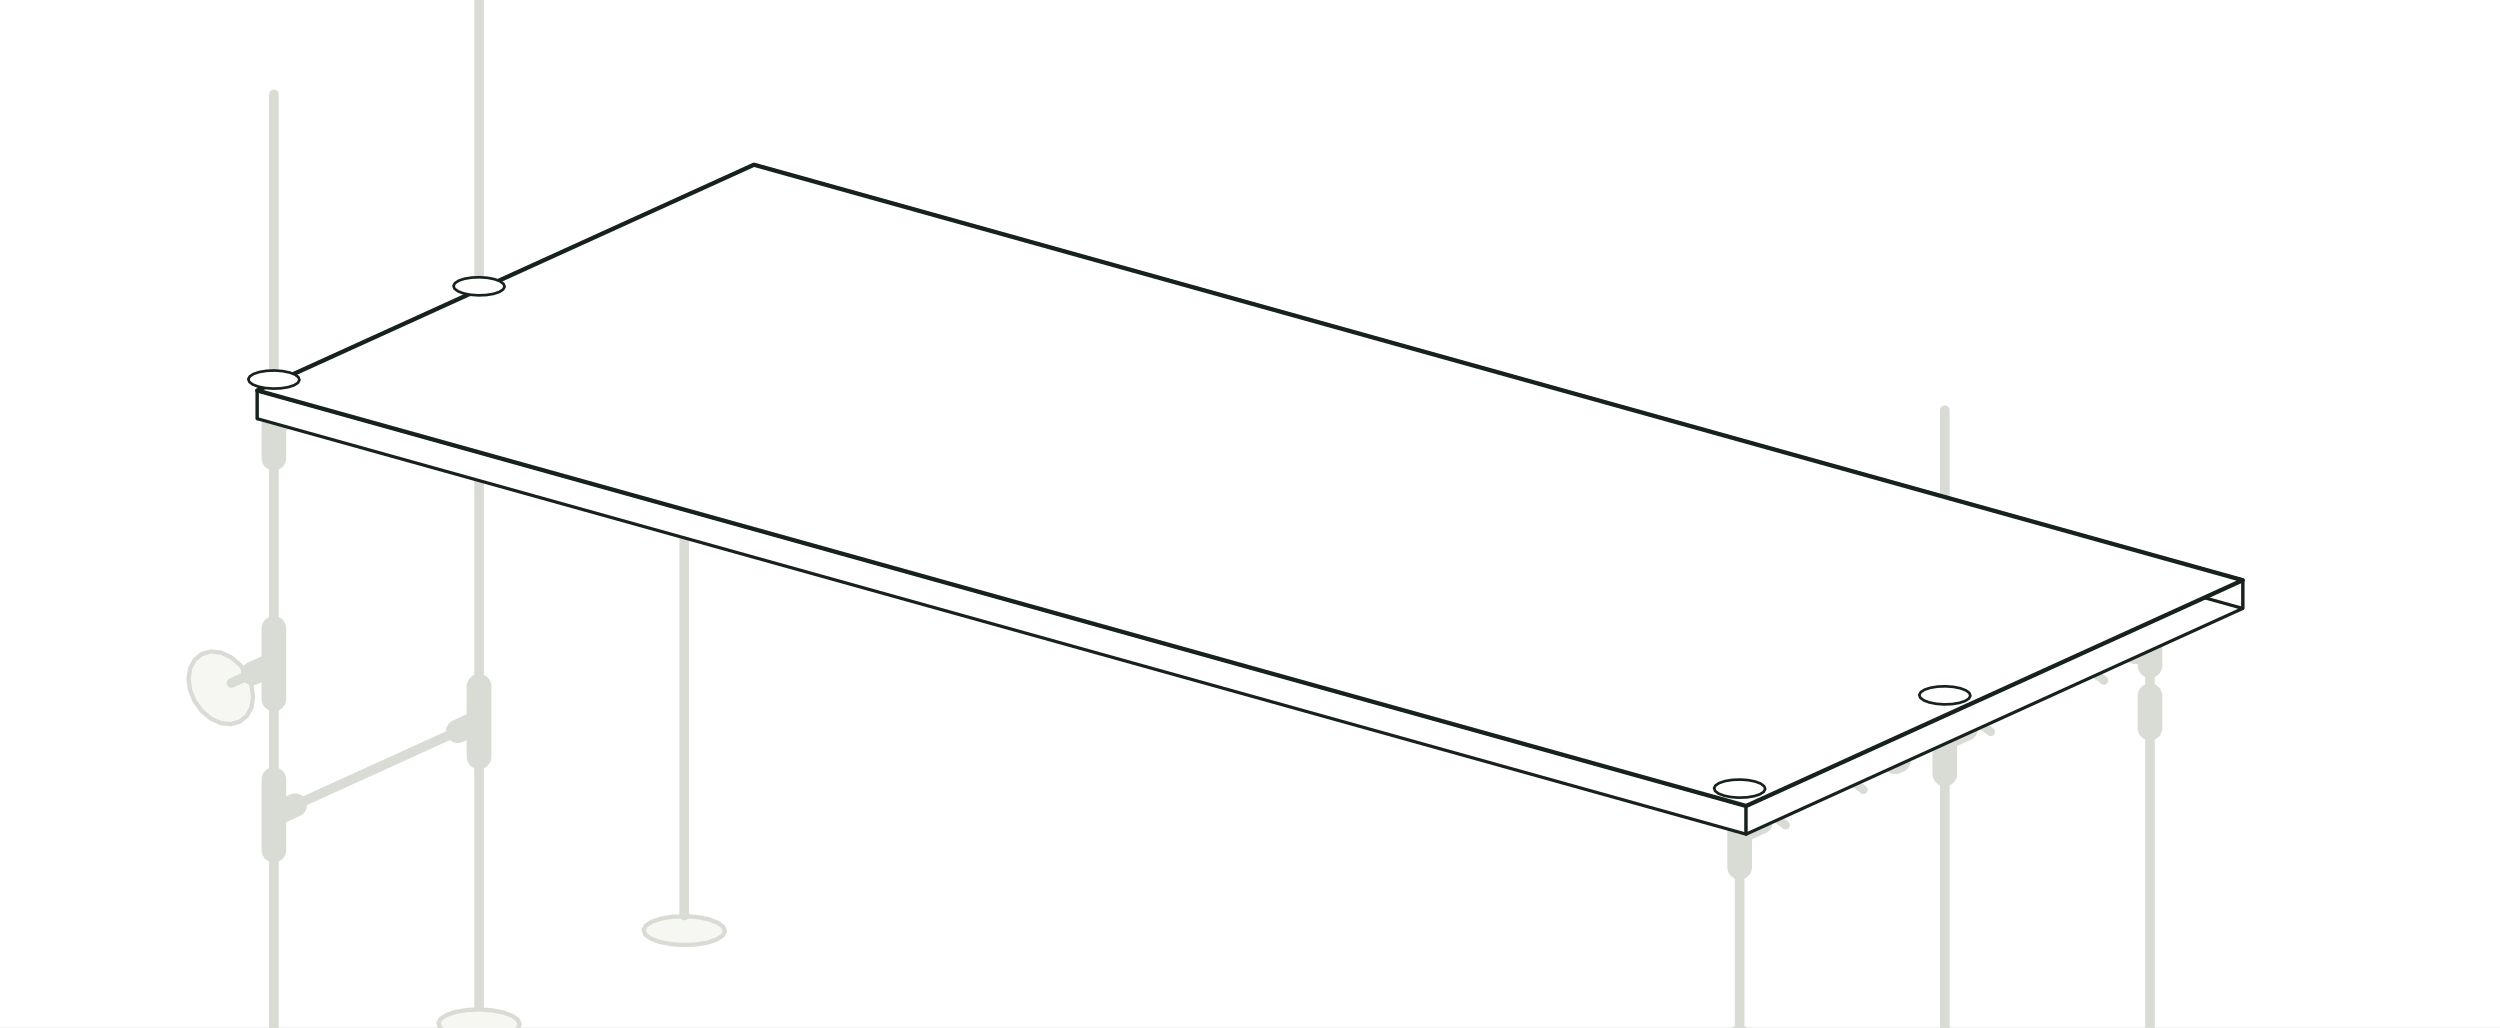
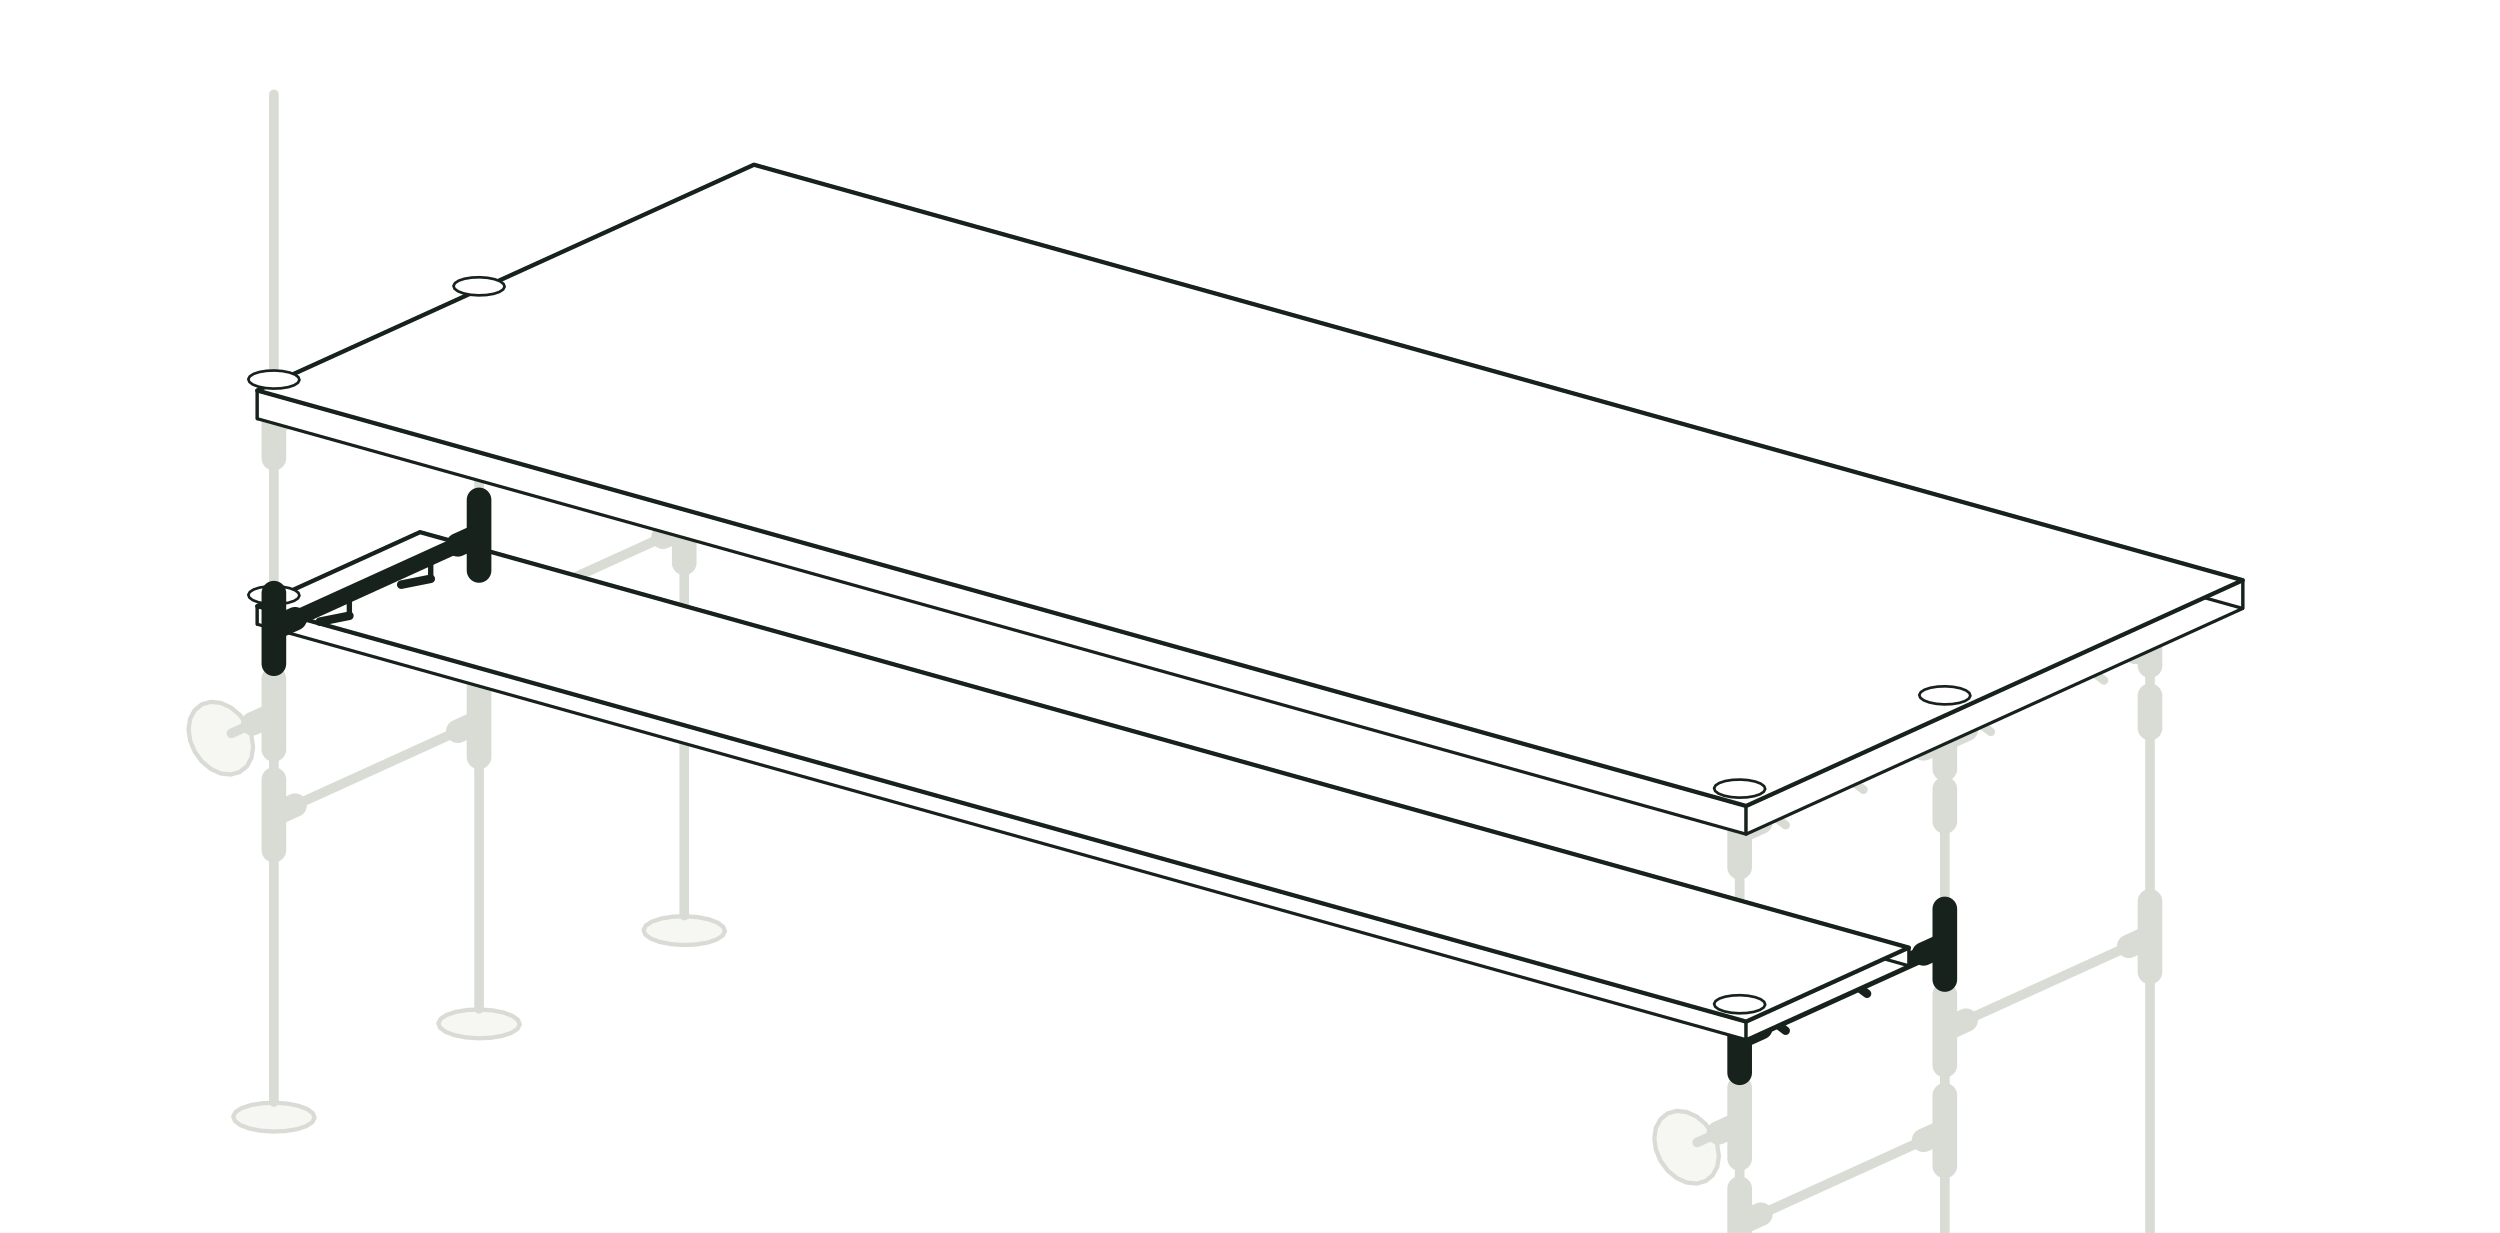
- <svg xmlns="http://www.w3.org/2000/svg" viewBox="-638.30 -868.16 2332.22 958.20" role="img" aria-labelledby="title">
-   <rect x="-638.3" y="-868.16" width="2332.22" height="958.2" fill="#fff" />
+ <svg xmlns="http://www.w3.org/2000/svg" viewBox="-638.30 -868.16 2332.22 1149.96" role="img" aria-labelledby="title">
+   <rect x="-638.3" y="-868.16" width="2332.22" height="1149.96" fill="#fff" />
  <polygon points="2960.14,1123.86 2970.57,1125.94 2982.24,1126.79 2994.01,1126.33 3004.73,1124.59 3013.34,1121.76 3019.01,1118.10 3021.17,1113.98 3019.62,1109.80 3014.51,1105.97 3006.34,1102.86 2995.91,1100.78 2984.24,1099.93 2972.47,1100.39 2961.75,1102.13 2953.14,1104.96 2947.47,1108.62 2945.31,1112.74 2946.86,1116.92 2951.97,1120.75" stroke="#d8dcd5" fill="#f6f7f3" stroke-width="4" stroke-linejoin="round" />
  <line x1="2983.24" y1="1099.26" x2="2983.24" y2="159.26" stroke="#d8dcd5" stroke-width="9" stroke-linecap="round" />
+   <line x1="3174.64" y1="1012.26" x2="3174.64" y2="72.26" stroke="#d8dcd5" stroke-width="9" stroke-linecap="round" />
  <polygon points="3151.54,1036.86 3161.97,1038.94 3173.64,1039.79 3185.41,1039.33 3196.13,1037.59 3204.74,1034.76 3210.41,1031.10 3212.57,1026.98 3211.02,1022.80 3205.91,1018.97 3197.74,1015.86 3187.31,1013.78 3175.64,1012.93 3163.87,1013.39 3153.15,1015.13 3144.54,1017.96 3138.87,1021.62 3136.71,1025.74 3138.26,1029.92 3143.37,1033.75" stroke="#d8dcd5" fill="#f6f7f3" stroke-width="4" stroke-linejoin="round" />
-   <line x1="3174.64" y1="1012.26" x2="3174.64" y2="72.26" stroke="#d8dcd5" stroke-width="9" stroke-linecap="round" />
+   <line x1="2431.12" y1="945.18" x2="2431.12" y2="5.18" stroke="#d8dcd5" stroke-width="9" stroke-linecap="round" />
  <polygon points="2408.02,969.78 2418.45,971.86 2430.12,972.71 2441.89,972.25 2452.61,970.51 2461.22,967.68 2466.89,964.02 2469.05,959.90 2467.50,955.72 2462.39,951.89 2454.22,948.78 2443.79,946.70 2432.12,945.85 2420.35,946.31 2409.63,948.05 2401.02,950.88 2395.35,954.54 2393.19,958.66 2394.74,962.84 2399.85,966.67" stroke="#d8dcd5" fill="#f6f7f3" stroke-width="4" stroke-linejoin="round" />
-   <line x1="2431.12" y1="945.18" x2="2431.12" y2="5.18" stroke="#d8dcd5" stroke-width="9" stroke-linecap="round" />
+   <line x1="2622.52" y1="858.18" x2="2622.52" y2="-81.82" stroke="#d8dcd5" stroke-width="9" stroke-linecap="round" />
  <polygon points="2599.42,882.78 2609.85,884.86 2621.52,885.71 2633.29,885.25 2644.01,883.51 2652.62,880.68 2658.29,877.02 2660.45,872.90 2658.90,868.72 2653.79,864.89 2645.62,861.78 2635.19,859.70 2623.52,858.85 2611.75,859.31 2601.03,861.05 2592.42,863.88 2586.75,867.54 2584.59,871.66 2586.14,875.84 2591.25,879.67" stroke="#d8dcd5" fill="#f6f7f3" stroke-width="4" stroke-linejoin="round" />
-   <line x1="2622.52" y1="858.18" x2="2622.52" y2="-81.82" stroke="#d8dcd5" stroke-width="9" stroke-linecap="round" />
  <polygon points="1855.90,815.70 1866.33,817.78 1878.00,818.63 1889.77,818.17 1900.49,816.43 1909.10,813.60 1914.77,809.94 1916.93,805.82 1915.38,801.64 1910.27,797.81 1902.10,794.70 1891.67,792.62 1880.00,791.77 1868.23,792.23 1857.51,793.97 1848.90,796.80 1843.23,800.46 1841.07,804.58 1842.62,808.76 1847.73,812.59" stroke="#d8dcd5" fill="#f6f7f3" stroke-width="4" stroke-linejoin="round" />
  <line x1="1879.00" y1="791.10" x2="1879.00" y2="-148.90" stroke="#d8dcd5" stroke-width="9" stroke-linecap="round" />
+   <line x1="2070.40" y1="704.10" x2="2070.40" y2="-235.90" stroke="#d8dcd5" stroke-width="9" stroke-linecap="round" />
  <polygon points="2047.30,728.70 2057.73,730.78 2069.40,731.63 2081.17,731.17 2091.89,729.43 2100.50,726.60 2106.17,722.94 2108.33,718.82 2106.78,714.64 2101.67,710.81 2093.50,707.70 2083.07,705.62 2071.40,704.77 2059.63,705.23 2048.91,706.97 2040.30,709.80 2034.63,713.46 2032.47,717.58 2034.02,721.76 2039.13,725.59" stroke="#d8dcd5" fill="#f6f7f3" stroke-width="4" stroke-linejoin="round" />
-   <line x1="2070.40" y1="704.10" x2="2070.40" y2="-235.90" stroke="#d8dcd5" stroke-width="9" stroke-linecap="round" />
-   <polygon points="965.20,163.50 963.73,152.92 959.45,142.56 952.79,133.42 944.40,126.41 935.10,122.20 925.80,121.21 917.41,123.55 910.75,128.97 906.47,136.94 905.00,146.70 906.47,157.28 910.75,167.64 917.41,176.78 925.80,183.79 935.10,188.00 944.40,188.99 952.79,186.65 959.45,181.23 963.73,173.26" stroke="#d8dcd5" fill="#f6f7f3" stroke-width="4" stroke-linejoin="round" />
-   <line x1="971.40" y1="138.60" x2="945.00" y2="150.60" stroke="#d8dcd5" stroke-width="9" stroke-linecap="round" />
-   <line x1="984.60" y1="541.50" x2="984.60" y2="-398.50" stroke="#d8dcd5" stroke-width="9" stroke-linecap="round" />
-   <line x1="984.60" y1="165.50" x2="984.60" y2="99.70" stroke="#d8dcd5" stroke-width="23" stroke-linecap="round" />
-   <line x1="984.60" y1="132.60" x2="964.80" y2="141.60" stroke="#d8dcd5" stroke-width="22" stroke-linecap="round" />
+   <polygon points="965.20,210.50 963.73,199.92 959.45,189.56 952.79,180.42 944.40,173.41 935.10,169.20 925.80,168.21 917.41,170.55 910.75,175.97 906.47,183.94 905.00,193.70 906.47,204.28 910.75,214.64 917.41,223.78 925.80,230.79 935.10,235.00 944.40,235.99 952.79,233.65 959.45,228.23 963.73,220.26" stroke="#d8dcd5" fill="#f6f7f3" stroke-width="4" stroke-linejoin="round" />
+   <line x1="971.40" y1="185.60" x2="945.00" y2="197.60" stroke="#d8dcd5" stroke-width="9" stroke-linecap="round" />
+   <polygon points="961.50,566.10 971.93,568.18 983.60,569.03 995.37,568.57 1006.09,566.83 1014.70,564.00 1020.37,560.34 1022.53,556.22 1020.98,552.04 1015.87,548.21 1007.70,545.10 997.27,543.02 985.60,542.17 973.83,542.63 963.11,544.37 954.50,547.20 948.83,550.86 946.67,554.98 948.22,559.16 953.33,562.99" stroke="#d8dcd5" fill="#f6f7f3" stroke-width="4" stroke-linejoin="round" />
  <line x1="984.60" y1="306.50" x2="984.60" y2="240.70" stroke="#d8dcd5" stroke-width="23" stroke-linecap="round" />
  <line x1="984.60" y1="273.60" x2="1004.40" y2="264.60" stroke="#d8dcd5" stroke-width="22" stroke-linecap="round" />
+   <line x1="984.60" y1="541.50" x2="984.60" y2="-398.50" stroke="#d8dcd5" stroke-width="9" stroke-linecap="round" />
+   <line x1="984.60" y1="212.50" x2="984.60" y2="146.70" stroke="#d8dcd5" stroke-width="23" stroke-linecap="round" />
+   <line x1="984.60" y1="179.60" x2="964.80" y2="188.60" stroke="#d8dcd5" stroke-width="22" stroke-linecap="round" />
  <line x1="984.60" y1="-59.16" x2="984.60" y2="-124.96" stroke="#d8dcd5" stroke-width="23" stroke-linecap="round" />
  <line x1="984.60" y1="-92.06" x2="1004.40" y2="-101.06" stroke="#d8dcd5" stroke-width="22" stroke-linecap="round" />
-   <polygon points="961.50,566.10 971.93,568.18 983.60,569.03 995.37,568.57 1006.09,566.83 1014.70,564.00 1020.37,560.34 1022.53,556.22 1020.98,552.04 1015.87,548.21 1007.70,545.10 997.27,543.02 985.60,542.17 973.83,542.63 963.11,544.37 954.50,547.20 948.83,550.86 946.67,554.98 948.22,559.16 953.33,562.99" stroke="#d8dcd5" fill="#f6f7f3" stroke-width="4" stroke-linejoin="round" />
-   <line x1="997.80" y1="-98.06" x2="1129.80" y2="-158.06" stroke="#d8dcd5" stroke-width="9" stroke-linecap="round" />
+   <line x1="997.80" y1="-98.06" x2="1162.80" y2="-173.06" stroke="#d8dcd5" stroke-width="9" stroke-linecap="round" />
  <line x1="1027.50" y1="-98.40" x2="999.98" y2="-119.24" stroke="#d8dcd5" stroke-width="8" stroke-linecap="round" />
  <line x1="999.98" y1="-119.24" x2="999.98" y2="-141.80" stroke="#d8dcd5" stroke-width="5" stroke-linecap="round" />
  <line x1="1100.10" y1="-131.40" x2="1072.58" y2="-152.24" stroke="#d8dcd5" stroke-width="8" stroke-linecap="round" />
  <line x1="1072.58" y1="-152.24" x2="1072.58" y2="-174.80" stroke="#d8dcd5" stroke-width="5" stroke-linecap="round" />
-   <line x1="1129.80" y1="-158.06" x2="1132.44" y2="-159.26" stroke="#d8dcd5" stroke-width="24" stroke-linecap="round" />
  <line x1="1162.80" y1="192.60" x2="997.80" y2="267.60" stroke="#d8dcd5" stroke-width="9" stroke-linecap="round" />
-   <polygon points="1152.90,479.10 1163.33,481.18 1175.00,482.03 1186.77,481.57 1197.49,479.83 1206.10,477.00 1211.77,473.34 1213.93,469.22 1212.38,465.04 1207.27,461.21 1199.10,458.10 1188.67,456.02 1177.00,455.17 1165.23,455.63 1154.51,457.37 1145.90,460.20 1140.23,463.86 1138.07,467.98 1139.62,472.16 1144.73,475.99" stroke="#d8dcd5" fill="#f6f7f3" stroke-width="4" stroke-linejoin="round" />
-   <line x1="1176.00" y1="-146.16" x2="1176.00" y2="-211.96" stroke="#d8dcd5" stroke-width="23" stroke-linecap="round" />
-   <line x1="1176.00" y1="-179.06" x2="1195.80" y2="-188.06" stroke="#d8dcd5" stroke-width="22" stroke-linecap="round" />
-   <line x1="1176.00" y1="454.50" x2="1176.00" y2="-485.50" stroke="#d8dcd5" stroke-width="9" stroke-linecap="round" />
+   <line x1="1176.00" y1="-150.86" x2="1176.00" y2="-207.26" stroke="#d8dcd5" stroke-width="23" stroke-linecap="round" />
+   <line x1="1156.20" y1="-170.06" x2="1195.80" y2="-188.06" stroke="#d8dcd5" stroke-width="23" stroke-linecap="round" />
  <line x1="1176.00" y1="219.50" x2="1176.00" y2="153.70" stroke="#d8dcd5" stroke-width="23" stroke-linecap="round" />
  <line x1="1176.00" y1="186.60" x2="1156.20" y2="195.60" stroke="#d8dcd5" stroke-width="22" stroke-linecap="round" />
+   <polygon points="1152.90,479.10 1163.33,481.18 1175.00,482.03 1186.77,481.57 1197.49,479.83 1206.10,477.00 1211.77,473.34 1213.93,469.22 1212.38,465.04 1207.27,461.21 1199.10,458.10 1188.67,456.02 1177.00,455.17 1165.23,455.63 1154.51,457.37 1145.90,460.20 1140.23,463.86 1138.07,467.98 1139.62,472.16 1144.73,475.99" stroke="#d8dcd5" fill="#f6f7f3" stroke-width="4" stroke-linejoin="round" />
+   <line x1="1176.00" y1="454.50" x2="1176.00" y2="-111.38" stroke="#d8dcd5" stroke-width="9" stroke-linecap="round" />
+   <line x1="1176.00" y1="-122.66" x2="1176.00" y2="-160.26" stroke="#d8dcd5" stroke-width="9" stroke-linecap="round" />
+   <line x1="1176.00" y1="125.50" x2="1176.00" y2="59.70" stroke="#d8dcd5" stroke-width="23" stroke-linecap="round" />
+   <line x1="1176.00" y1="92.60" x2="1195.80" y2="83.60" stroke="#d8dcd5" stroke-width="22" stroke-linecap="round" />
+   <line x1="1176.00" y1="-101.98" x2="1176.00" y2="-132.06" stroke="#d8dcd5" stroke-width="23" stroke-linecap="round" />
  <line x1="1189.20" y1="-185.06" x2="1354.20" y2="-260.06" stroke="#d8dcd5" stroke-width="9" stroke-linecap="round" />
  <line x1="1218.90" y1="-185.40" x2="1191.38" y2="-206.24" stroke="#d8dcd5" stroke-width="8" stroke-linecap="round" />
  <line x1="1191.38" y1="-206.24" x2="1191.38" y2="-228.80" stroke="#d8dcd5" stroke-width="5" stroke-linecap="round" />
  <line x1="1324.50" y1="-233.40" x2="1296.98" y2="-254.24" stroke="#d8dcd5" stroke-width="8" stroke-linecap="round" />
  <line x1="1296.98" y1="-254.24" x2="1296.98" y2="-276.80" stroke="#d8dcd5" stroke-width="5" stroke-linecap="round" />
+   <line x1="1354.20" y1="11.60" x2="1189.20" y2="86.60" stroke="#d8dcd5" stroke-width="9" stroke-linecap="round" />
+   <line x1="1367.40" y1="367.50" x2="1367.40" y2="-198.38" stroke="#d8dcd5" stroke-width="9" stroke-linecap="round" />
+   <line x1="1367.40" y1="-188.98" x2="1367.40" y2="-219.06" stroke="#d8dcd5" stroke-width="23" stroke-linecap="round" />
+   <polygon points="1344.30,392.10 1354.73,394.18 1366.40,395.03 1378.17,394.57 1388.89,392.83 1397.50,390.00 1403.17,386.34 1405.33,382.22 1403.78,378.04 1398.67,374.21 1390.50,371.10 1380.07,369.02 1368.40,368.17 1356.63,368.63 1345.91,370.37 1337.30,373.20 1331.63,376.86 1329.47,380.98 1331.02,385.16 1336.13,388.99" stroke="#d8dcd5" fill="#f6f7f3" stroke-width="4" stroke-linejoin="round" />
  <line x1="1367.40" y1="-209.66" x2="1367.40" y2="-247.26" stroke="#d8dcd5" stroke-width="9" stroke-linecap="round" />
  <line x1="1367.40" y1="-247.26" x2="1367.40" y2="-266.06" stroke="#d8dcd5" stroke-width="23" stroke-linecap="round" />
  <line x1="1367.40" y1="-266.06" x2="1354.20" y2="-260.06" stroke="#d8dcd5" stroke-width="23" stroke-linecap="round" />
-   <line x1="1367.40" y1="-188.98" x2="1367.40" y2="-219.06" stroke="#d8dcd5" stroke-width="23" stroke-linecap="round" />
-   <polygon points="1344.30,392.10 1354.73,394.18 1366.40,395.03 1378.17,394.57 1388.89,392.83 1397.50,390.00 1403.17,386.34 1405.33,382.22 1403.78,378.04 1398.67,374.21 1390.50,371.10 1380.07,369.02 1368.40,368.17 1356.63,368.63 1345.91,370.37 1337.30,373.20 1331.63,376.86 1329.47,380.98 1331.02,385.16 1336.13,388.99" stroke="#d8dcd5" fill="#f6f7f3" stroke-width="4" stroke-linejoin="round" />
-   <line x1="1367.40" y1="367.50" x2="1367.40" y2="-198.38" stroke="#d8dcd5" stroke-width="9" stroke-linecap="round" />
-   <polygon points="-402.20,-218.10 -403.67,-228.68 -407.95,-239.04 -414.61,-248.18 -423.00,-255.19 -432.30,-259.40 -441.60,-260.39 -449.99,-258.05 -456.65,-252.63 -460.93,-244.66 -462.40,-234.90 -460.93,-224.32 -456.65,-213.96 -449.99,-204.82 -441.60,-197.81 -432.30,-193.60 -423.00,-192.61 -414.61,-194.95 -407.95,-200.37 -403.67,-208.34" stroke="#d8dcd5" fill="#f6f7f3" stroke-width="4" stroke-linejoin="round" />
-   <line x1="-396.00" y1="-243.00" x2="-422.40" y2="-231.00" stroke="#d8dcd5" stroke-width="9" stroke-linecap="round" />
+   <line x1="1367.40" y1="38.50" x2="1367.40" y2="-27.30" stroke="#d8dcd5" stroke-width="23" stroke-linecap="round" />
+   <line x1="1367.40" y1="5.60" x2="1347.60" y2="14.60" stroke="#d8dcd5" stroke-width="22" stroke-linecap="round" />
+   <polygon points="-402.20,-171.10 -403.67,-181.68 -407.95,-192.04 -414.61,-201.18 -423.00,-208.19 -432.30,-212.40 -441.60,-213.39 -449.99,-211.05 -456.65,-205.63 -460.93,-197.66 -462.40,-187.90 -460.93,-177.32 -456.65,-166.96 -449.99,-157.82 -441.60,-150.81 -432.30,-146.60 -423.00,-145.61 -414.61,-147.95 -407.95,-153.37 -403.67,-161.34" stroke="#d8dcd5" fill="#f6f7f3" stroke-width="4" stroke-linejoin="round" />
+   <line x1="-396.00" y1="-196.00" x2="-422.40" y2="-184.00" stroke="#d8dcd5" stroke-width="9" stroke-linecap="round" />
  <line x1="-382.80" y1="-440.76" x2="-382.80" y2="-506.56" stroke="#d8dcd5" stroke-width="23" stroke-linecap="round" />
  <line x1="-382.80" y1="-473.66" x2="-363.00" y2="-482.66" stroke="#d8dcd5" stroke-width="22" stroke-linecap="round" />
  <polygon points="-405.90,184.50 -395.47,186.58 -383.80,187.43 -372.03,186.97 -361.31,185.23 -352.70,182.40 -347.03,178.74 -344.87,174.62 -346.42,170.44 -351.53,166.61 -359.70,163.50 -370.13,161.42 -381.80,160.57 -393.57,161.03 -404.29,162.77 -412.90,165.60 -418.57,169.26 -420.73,173.38 -419.18,177.56 -414.07,181.39" stroke="#d8dcd5" fill="#f6f7f3" stroke-width="4" stroke-linejoin="round" />
-   <line x1="-382.80" y1="-216.10" x2="-382.80" y2="-281.90" stroke="#d8dcd5" stroke-width="23" stroke-linecap="round" />
-   <line x1="-382.80" y1="-249.00" x2="-402.60" y2="-240.00" stroke="#d8dcd5" stroke-width="22" stroke-linecap="round" />
+   <line x1="-382.80" y1="159.90" x2="-382.80" y2="-780.10" stroke="#d8dcd5" stroke-width="9" stroke-linecap="round" />
  <line x1="-382.80" y1="-75.10" x2="-382.80" y2="-140.90" stroke="#d8dcd5" stroke-width="23" stroke-linecap="round" />
  <line x1="-382.80" y1="-108.00" x2="-363.00" y2="-117.00" stroke="#d8dcd5" stroke-width="22" stroke-linecap="round" />
-   <line x1="-382.80" y1="159.90" x2="-382.80" y2="-780.10" stroke="#d8dcd5" stroke-width="9" stroke-linecap="round" />
-   <line x1="-369.60" y1="-479.66" x2="-237.60" y2="-539.66" stroke="#d8dcd5" stroke-width="9" stroke-linecap="round" />
+   <line x1="-382.80" y1="-169.10" x2="-382.80" y2="-234.90" stroke="#d8dcd5" stroke-width="23" stroke-linecap="round" />
+   <line x1="-382.80" y1="-202.00" x2="-402.60" y2="-193.00" stroke="#d8dcd5" stroke-width="22" stroke-linecap="round" />
+   <line x1="-369.60" y1="-479.66" x2="-204.60" y2="-554.66" stroke="#d8dcd5" stroke-width="9" stroke-linecap="round" />
  <line x1="-339.90" y1="-480.00" x2="-312.38" y2="-485.48" stroke="#d8dcd5" stroke-width="8" stroke-linecap="round" />
  <line x1="-312.38" y1="-485.48" x2="-312.38" y2="-508.04" stroke="#d8dcd5" stroke-width="5" stroke-linecap="round" />
  <line x1="-267.30" y1="-513.00" x2="-239.78" y2="-518.48" stroke="#d8dcd5" stroke-width="8" stroke-linecap="round" />
  <line x1="-239.78" y1="-518.48" x2="-239.78" y2="-541.04" stroke="#d8dcd5" stroke-width="5" stroke-linecap="round" />
-   <line x1="-237.60" y1="-539.66" x2="-234.96" y2="-540.86" stroke="#d8dcd5" stroke-width="24" stroke-linecap="round" />
  <line x1="-204.60" y1="-189.00" x2="-369.60" y2="-114.00" stroke="#d8dcd5" stroke-width="9" stroke-linecap="round" />
+   <line x1="-191.40" y1="-532.46" x2="-191.40" y2="-588.86" stroke="#d8dcd5" stroke-width="23" stroke-linecap="round" />
+   <line x1="-211.20" y1="-551.66" x2="-171.60" y2="-569.66" stroke="#d8dcd5" stroke-width="23" stroke-linecap="round" />
  <line x1="-191.40" y1="-162.10" x2="-191.40" y2="-227.90" stroke="#d8dcd5" stroke-width="23" stroke-linecap="round" />
  <line x1="-191.40" y1="-195.00" x2="-211.20" y2="-186.00" stroke="#d8dcd5" stroke-width="22" stroke-linecap="round" />
-   <line x1="-191.40" y1="-527.76" x2="-191.40" y2="-593.56" stroke="#d8dcd5" stroke-width="23" stroke-linecap="round" />
-   <line x1="-191.40" y1="-560.66" x2="-171.60" y2="-569.66" stroke="#d8dcd5" stroke-width="22" stroke-linecap="round" />
-   <line x1="-191.40" y1="72.90" x2="-191.40" y2="-867.10" stroke="#d8dcd5" stroke-width="9" stroke-linecap="round" />
+   <line x1="-191.40" y1="-256.10" x2="-191.40" y2="-321.90" stroke="#d8dcd5" stroke-width="23" stroke-linecap="round" />
+   <line x1="-191.40" y1="-289.00" x2="-171.60" y2="-298.00" stroke="#d8dcd5" stroke-width="22" stroke-linecap="round" />
+   <line x1="-191.40" y1="-483.58" x2="-191.40" y2="-513.66" stroke="#d8dcd5" stroke-width="23" stroke-linecap="round" />
  <polygon points="-214.50,97.50 -204.07,99.58 -192.40,100.43 -180.63,99.97 -169.91,98.23 -161.30,95.40 -155.63,91.74 -153.47,87.62 -155.02,83.44 -160.13,79.61 -168.30,76.50 -178.73,74.42 -190.40,73.57 -202.17,74.03 -212.89,75.77 -221.50,78.60 -227.17,82.26 -229.33,86.38 -227.78,90.56 -222.67,94.39" stroke="#d8dcd5" fill="#f6f7f3" stroke-width="4" stroke-linejoin="round" />
+   <line x1="-191.40" y1="72.90" x2="-191.40" y2="-492.98" stroke="#d8dcd5" stroke-width="9" stroke-linecap="round" />
+   <line x1="-191.40" y1="-504.26" x2="-191.40" y2="-541.86" stroke="#d8dcd5" stroke-width="9" stroke-linecap="round" />
  <line x1="-178.20" y1="-566.66" x2="-13.20" y2="-641.66" stroke="#d8dcd5" stroke-width="9" stroke-linecap="round" />
  <line x1="-148.50" y1="-567.00" x2="-120.98" y2="-572.48" stroke="#d8dcd5" stroke-width="8" stroke-linecap="round" />
  <line x1="-120.98" y1="-572.48" x2="-120.98" y2="-595.04" stroke="#d8dcd5" stroke-width="5" stroke-linecap="round" />
  <line x1="-42.90" y1="-615.00" x2="-15.38" y2="-620.48" stroke="#d8dcd5" stroke-width="8" stroke-linecap="round" />
  <line x1="-15.38" y1="-620.48" x2="-15.38" y2="-643.04" stroke="#d8dcd5" stroke-width="5" stroke-linecap="round" />
+   <line x1="-13.20" y1="-370.00" x2="-178.20" y2="-295.00" stroke="#d8dcd5" stroke-width="9" stroke-linecap="round" />
+   <line x1="0.00" y1="-343.10" x2="0.00" y2="-408.90" stroke="#d8dcd5" stroke-width="23" stroke-linecap="round" />
+   <line x1="0.00" y1="-376.00" x2="-19.80" y2="-367.00" stroke="#d8dcd5" stroke-width="22" stroke-linecap="round" />
  <line x1="0.00" y1="-570.58" x2="0.00" y2="-600.66" stroke="#d8dcd5" stroke-width="23" stroke-linecap="round" />
-   <polygon points="-23.10,10.50 -12.67,12.58 -1.00,13.43 10.77,12.97 21.49,11.23 30.10,8.40 35.77,4.74 37.93,0.62 36.38,-3.56 31.27,-7.39 23.10,-10.50 12.67,-12.58 1.00,-13.43 -10.77,-12.97 -21.49,-11.23 -30.10,-8.40 -35.77,-4.74 -37.93,-0.62 -36.38,3.56 -31.27,7.39" stroke="#d8dcd5" fill="#f6f7f3" stroke-width="4" stroke-linejoin="round" />
  <line x1="0.00" y1="-628.86" x2="0.00" y2="-647.66" stroke="#d8dcd5" stroke-width="23" stroke-linecap="round" />
  <line x1="0.00" y1="-647.66" x2="-13.20" y2="-641.66" stroke="#d8dcd5" stroke-width="23" stroke-linecap="round" />
+   <polygon points="-23.10,10.50 -12.67,12.58 -1.00,13.43 10.77,12.97 21.49,11.23 30.10,8.40 35.77,4.74 37.93,0.62 36.38,-3.56 31.27,-7.39 23.10,-10.50 12.67,-12.58 1.00,-13.43 -10.77,-12.97 -21.49,-11.23 -30.10,-8.40 -35.77,-4.74 -37.93,-0.62 -36.38,3.56 -31.27,7.39" stroke="#d8dcd5" fill="#f6f7f3" stroke-width="4" stroke-linejoin="round" />
+   <line x1="0.00" y1="-14.10" x2="0.00" y2="-579.98" stroke="#d8dcd5" stroke-width="9" stroke-linecap="round" />
  <line x1="0.00" y1="-591.26" x2="0.00" y2="-628.86" stroke="#d8dcd5" stroke-width="9" stroke-linecap="round" />
-   <line x1="0.00" y1="-14.10" x2="0.00" y2="-579.98" stroke="#d8dcd5" stroke-width="9" stroke-linecap="round" />
+   <line x1="984.60" y1="132.60" x2="984.60" y2="66.80" stroke="#17221c" stroke-width="23" stroke-linecap="round" />
+   <line x1="984.60" y1="99.70" x2="1004.40" y2="90.70" stroke="#17221c" stroke-width="22" stroke-linecap="round" />
+   <line x1="1027.50" y1="93.36" x2="999.98" y2="72.52" stroke="#17221c" stroke-width="8" stroke-linecap="round" />
+   <line x1="999.98" y1="72.52" x2="999.98" y2="49.96" stroke="#17221c" stroke-width="5" stroke-linecap="round" />
+   <line x1="1103.40" y1="58.86" x2="1075.88" y2="38.02" stroke="#17221c" stroke-width="8" stroke-linecap="round" />
+   <line x1="1075.88" y1="38.02" x2="1075.88" y2="15.46" stroke="#17221c" stroke-width="5" stroke-linecap="round" />
+   <line x1="1162.80" y1="18.70" x2="997.80" y2="93.70" stroke="#17221c" stroke-width="15" stroke-linecap="round" />
+   <line x1="1176.00" y1="45.60" x2="1176.00" y2="-20.20" stroke="#17221c" stroke-width="23" stroke-linecap="round" />
+   <line x1="1176.00" y1="12.70" x2="1156.20" y2="21.70" stroke="#17221c" stroke-width="22" stroke-linecap="round" />
+   <polygon points="-246.50,-354.80 -398.30,-285.80 -398.30,-302.72 -246.50,-371.72" stroke="#17221c" fill="#fff" stroke-width="3" stroke-linejoin="round" />
+   <polygon points="-398.30,-285.80 990.60,101.80 990.60,84.88 -398.30,-302.72" stroke="#17221c" fill="#fff" stroke-width="3" stroke-linejoin="round" />
+   <polygon points="990.60,101.80 1142.40,32.80 1142.40,15.88 990.60,84.88" stroke="#17221c" fill="#fff" stroke-width="3" stroke-linejoin="round" />
+   <polygon points="1142.40,32.80 -246.50,-354.80 -246.50,-371.72 1142.40,15.88" stroke="#17221c" fill="#fff" stroke-width="3" stroke-linejoin="round" />
+   <polygon points="-246.50,-371.72 -398.30,-302.72 990.60,84.88 1142.40,15.88" stroke="#17221c" fill="#fff" stroke-width="4" stroke-linejoin="round" />
+   <polygon points="-397.32,-306.32 -390.76,-305.01 -383.43,-304.48 -376.03,-304.77 -369.29,-305.86 -363.88,-307.64 -360.32,-309.94 -358.96,-312.53 -359.93,-315.16 -363.14,-317.57 -368.28,-319.52 -374.84,-320.83 -382.17,-321.36 -389.57,-321.07 -396.31,-319.98 -401.72,-318.20 -405.28,-315.90 -406.64,-313.31 -405.67,-310.68 -402.46,-308.27" stroke="#17221c" fill="#fff" stroke-width="2.5" stroke-linejoin="round" />
+   <polygon points="970.08,75.28 976.64,76.59 983.97,77.12 991.37,76.83 998.11,75.74 1003.52,73.96 1007.08,71.66 1008.44,69.07 1007.47,66.44 1004.26,64.03 999.12,62.08 992.56,60.77 985.23,60.24 977.83,60.53 971.09,61.62 965.68,63.40 962.12,65.70 960.76,68.29 961.73,70.92 964.94,73.33" stroke="#17221c" fill="#fff" stroke-width="2.5" stroke-linejoin="round" />
  <polygon points="65.02,-688.16 -398.30,-477.56 -398.30,-503.88 65.02,-714.48" stroke="#17221c" fill="#fff" stroke-width="3" stroke-linejoin="round" />
  <polygon points="-398.30,-477.56 990.60,-89.96 990.60,-116.28 -398.30,-503.88" stroke="#17221c" fill="#fff" stroke-width="3" stroke-linejoin="round" />
  <polygon points="990.60,-89.96 1453.92,-300.56 1453.92,-326.88 990.60,-116.28" stroke="#17221c" fill="#fff" stroke-width="3" stroke-linejoin="round" />
  <polygon points="1453.92,-300.56 65.02,-688.16 65.02,-714.48 1453.92,-326.88" stroke="#17221c" fill="#fff" stroke-width="3" stroke-linejoin="round" />
  <polygon points="65.02,-714.48 -398.30,-503.88 990.60,-116.28 1453.92,-326.88" stroke="#17221c" fill="#fff" stroke-width="4" stroke-linejoin="round" />
  <polygon points="-205.92,-594.48 -199.36,-593.17 -192.03,-592.64 -184.63,-592.93 -177.89,-594.02 -172.48,-595.80 -168.92,-598.10 -167.56,-600.69 -168.53,-603.32 -171.74,-605.73 -176.88,-607.68 -183.44,-608.99 -190.77,-609.52 -198.17,-609.23 -204.91,-608.14 -210.32,-606.36 -213.88,-604.06 -215.24,-601.47 -214.27,-598.84 -211.06,-596.43" stroke="#17221c" fill="#fff" stroke-width="2.5" stroke-linejoin="round" />
  <polygon points="-397.32,-507.48 -390.76,-506.17 -383.43,-505.64 -376.03,-505.93 -369.29,-507.02 -363.88,-508.80 -360.32,-511.10 -358.96,-513.69 -359.93,-516.32 -363.14,-518.73 -368.28,-520.68 -374.84,-521.99 -382.17,-522.52 -389.57,-522.23 -396.31,-521.14 -401.72,-519.36 -405.28,-517.06 -406.64,-514.47 -405.67,-511.84 -402.46,-509.43" stroke="#17221c" fill="#fff" stroke-width="2.5" stroke-linejoin="round" />
  <polygon points="1161.48,-212.88 1168.04,-211.57 1175.37,-211.04 1182.77,-211.33 1189.51,-212.42 1194.92,-214.20 1198.48,-216.50 1199.84,-219.09 1198.87,-221.72 1195.66,-224.13 1190.52,-226.08 1183.96,-227.39 1176.63,-227.92 1169.23,-227.63 1162.49,-226.54 1157.08,-224.76 1153.52,-222.46 1152.16,-219.87 1153.13,-217.24 1156.34,-214.83" stroke="#17221c" fill="#fff" stroke-width="2.5" stroke-linejoin="round" />
  <polygon points="970.08,-125.88 976.64,-124.57 983.97,-124.04 991.37,-124.33 998.11,-125.42 1003.52,-127.20 1007.08,-129.50 1008.44,-132.09 1007.47,-134.72 1004.26,-137.13 999.12,-139.08 992.56,-140.39 985.23,-140.92 977.83,-140.63 971.09,-139.54 965.68,-137.76 962.12,-135.46 960.76,-132.87 961.73,-130.24 964.94,-127.83" stroke="#17221c" fill="#fff" stroke-width="2.5" stroke-linejoin="round" />
+   <line x1="-382.80" y1="-249.00" x2="-382.80" y2="-314.80" stroke="#17221c" stroke-width="23" stroke-linecap="round" />
+   <line x1="-382.80" y1="-281.90" x2="-363.00" y2="-290.90" stroke="#17221c" stroke-width="22" stroke-linecap="round" />
+   <line x1="-339.90" y1="-288.24" x2="-312.38" y2="-293.72" stroke="#17221c" stroke-width="8" stroke-linecap="round" />
+   <line x1="-312.38" y1="-293.72" x2="-312.38" y2="-316.28" stroke="#17221c" stroke-width="5" stroke-linecap="round" />
+   <line x1="-264.00" y1="-322.74" x2="-236.48" y2="-328.22" stroke="#17221c" stroke-width="8" stroke-linecap="round" />
+   <line x1="-236.48" y1="-328.22" x2="-236.48" y2="-350.78" stroke="#17221c" stroke-width="5" stroke-linecap="round" />
+   <line x1="-204.60" y1="-362.90" x2="-369.60" y2="-287.90" stroke="#17221c" stroke-width="15" stroke-linecap="round" />
+   <line x1="-191.40" y1="-336.00" x2="-191.40" y2="-401.80" stroke="#17221c" stroke-width="23" stroke-linecap="round" />
+   <line x1="-191.40" y1="-368.90" x2="-211.20" y2="-359.90" stroke="#17221c" stroke-width="22" stroke-linecap="round" />
</svg>
